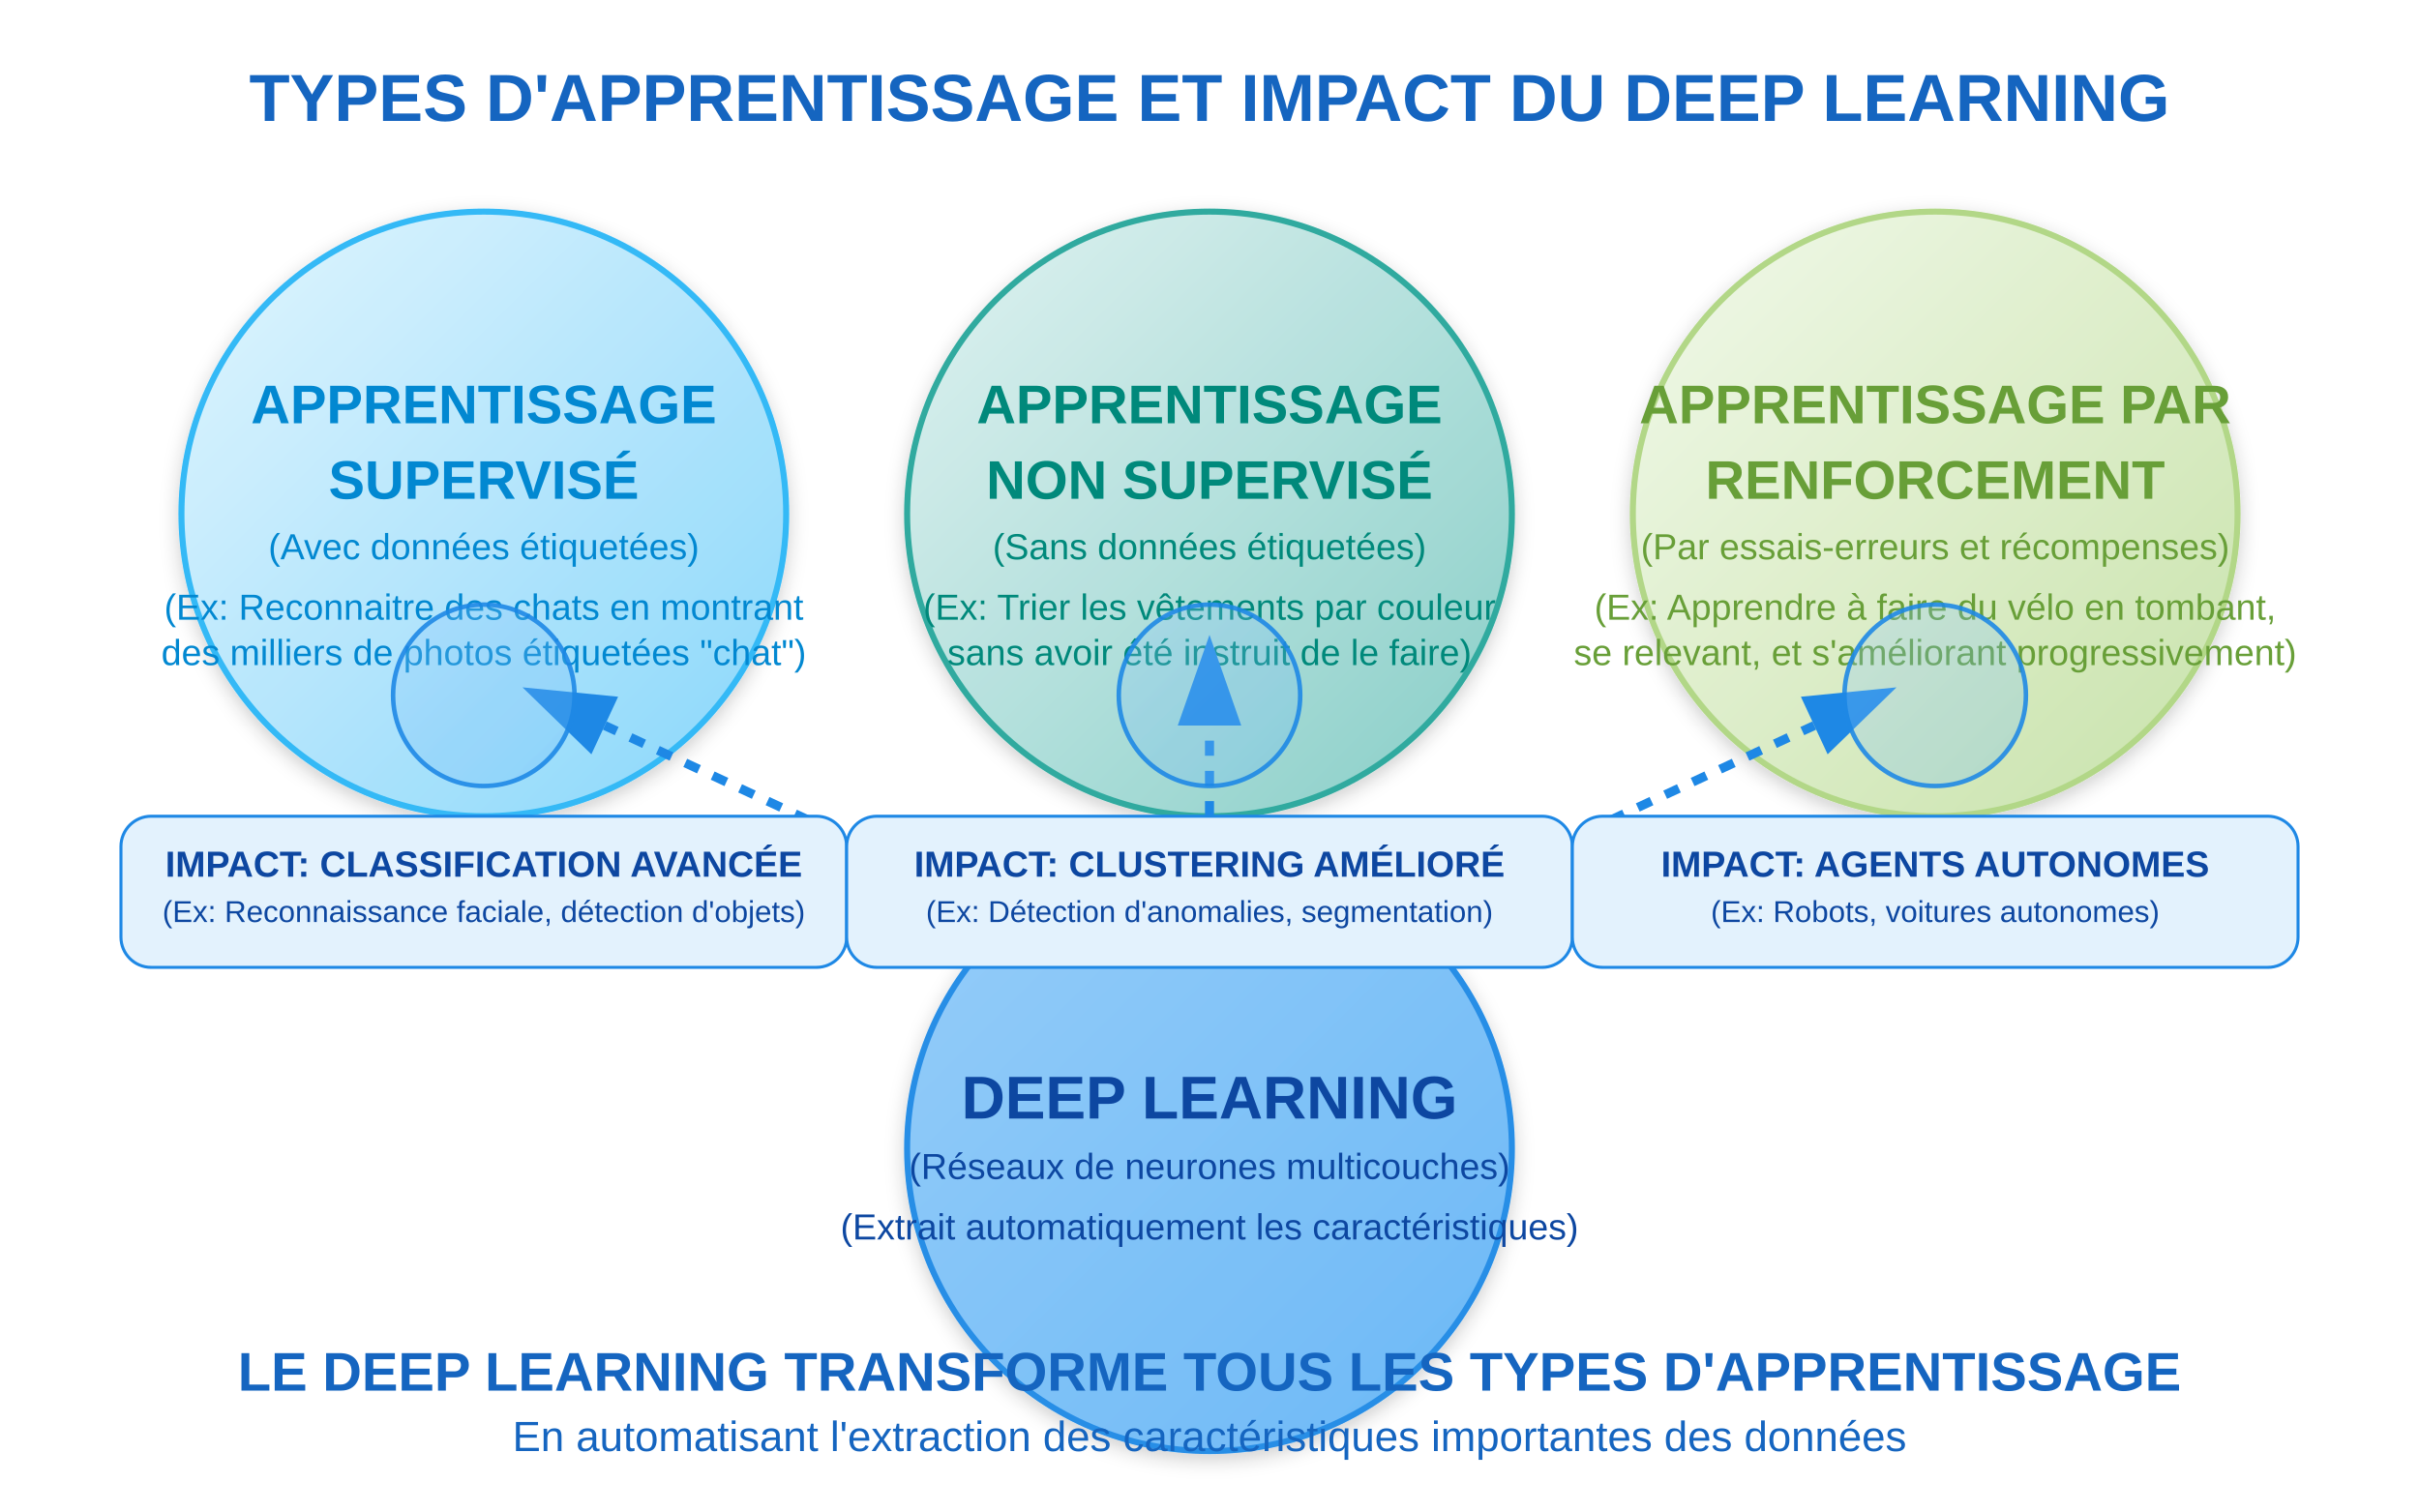
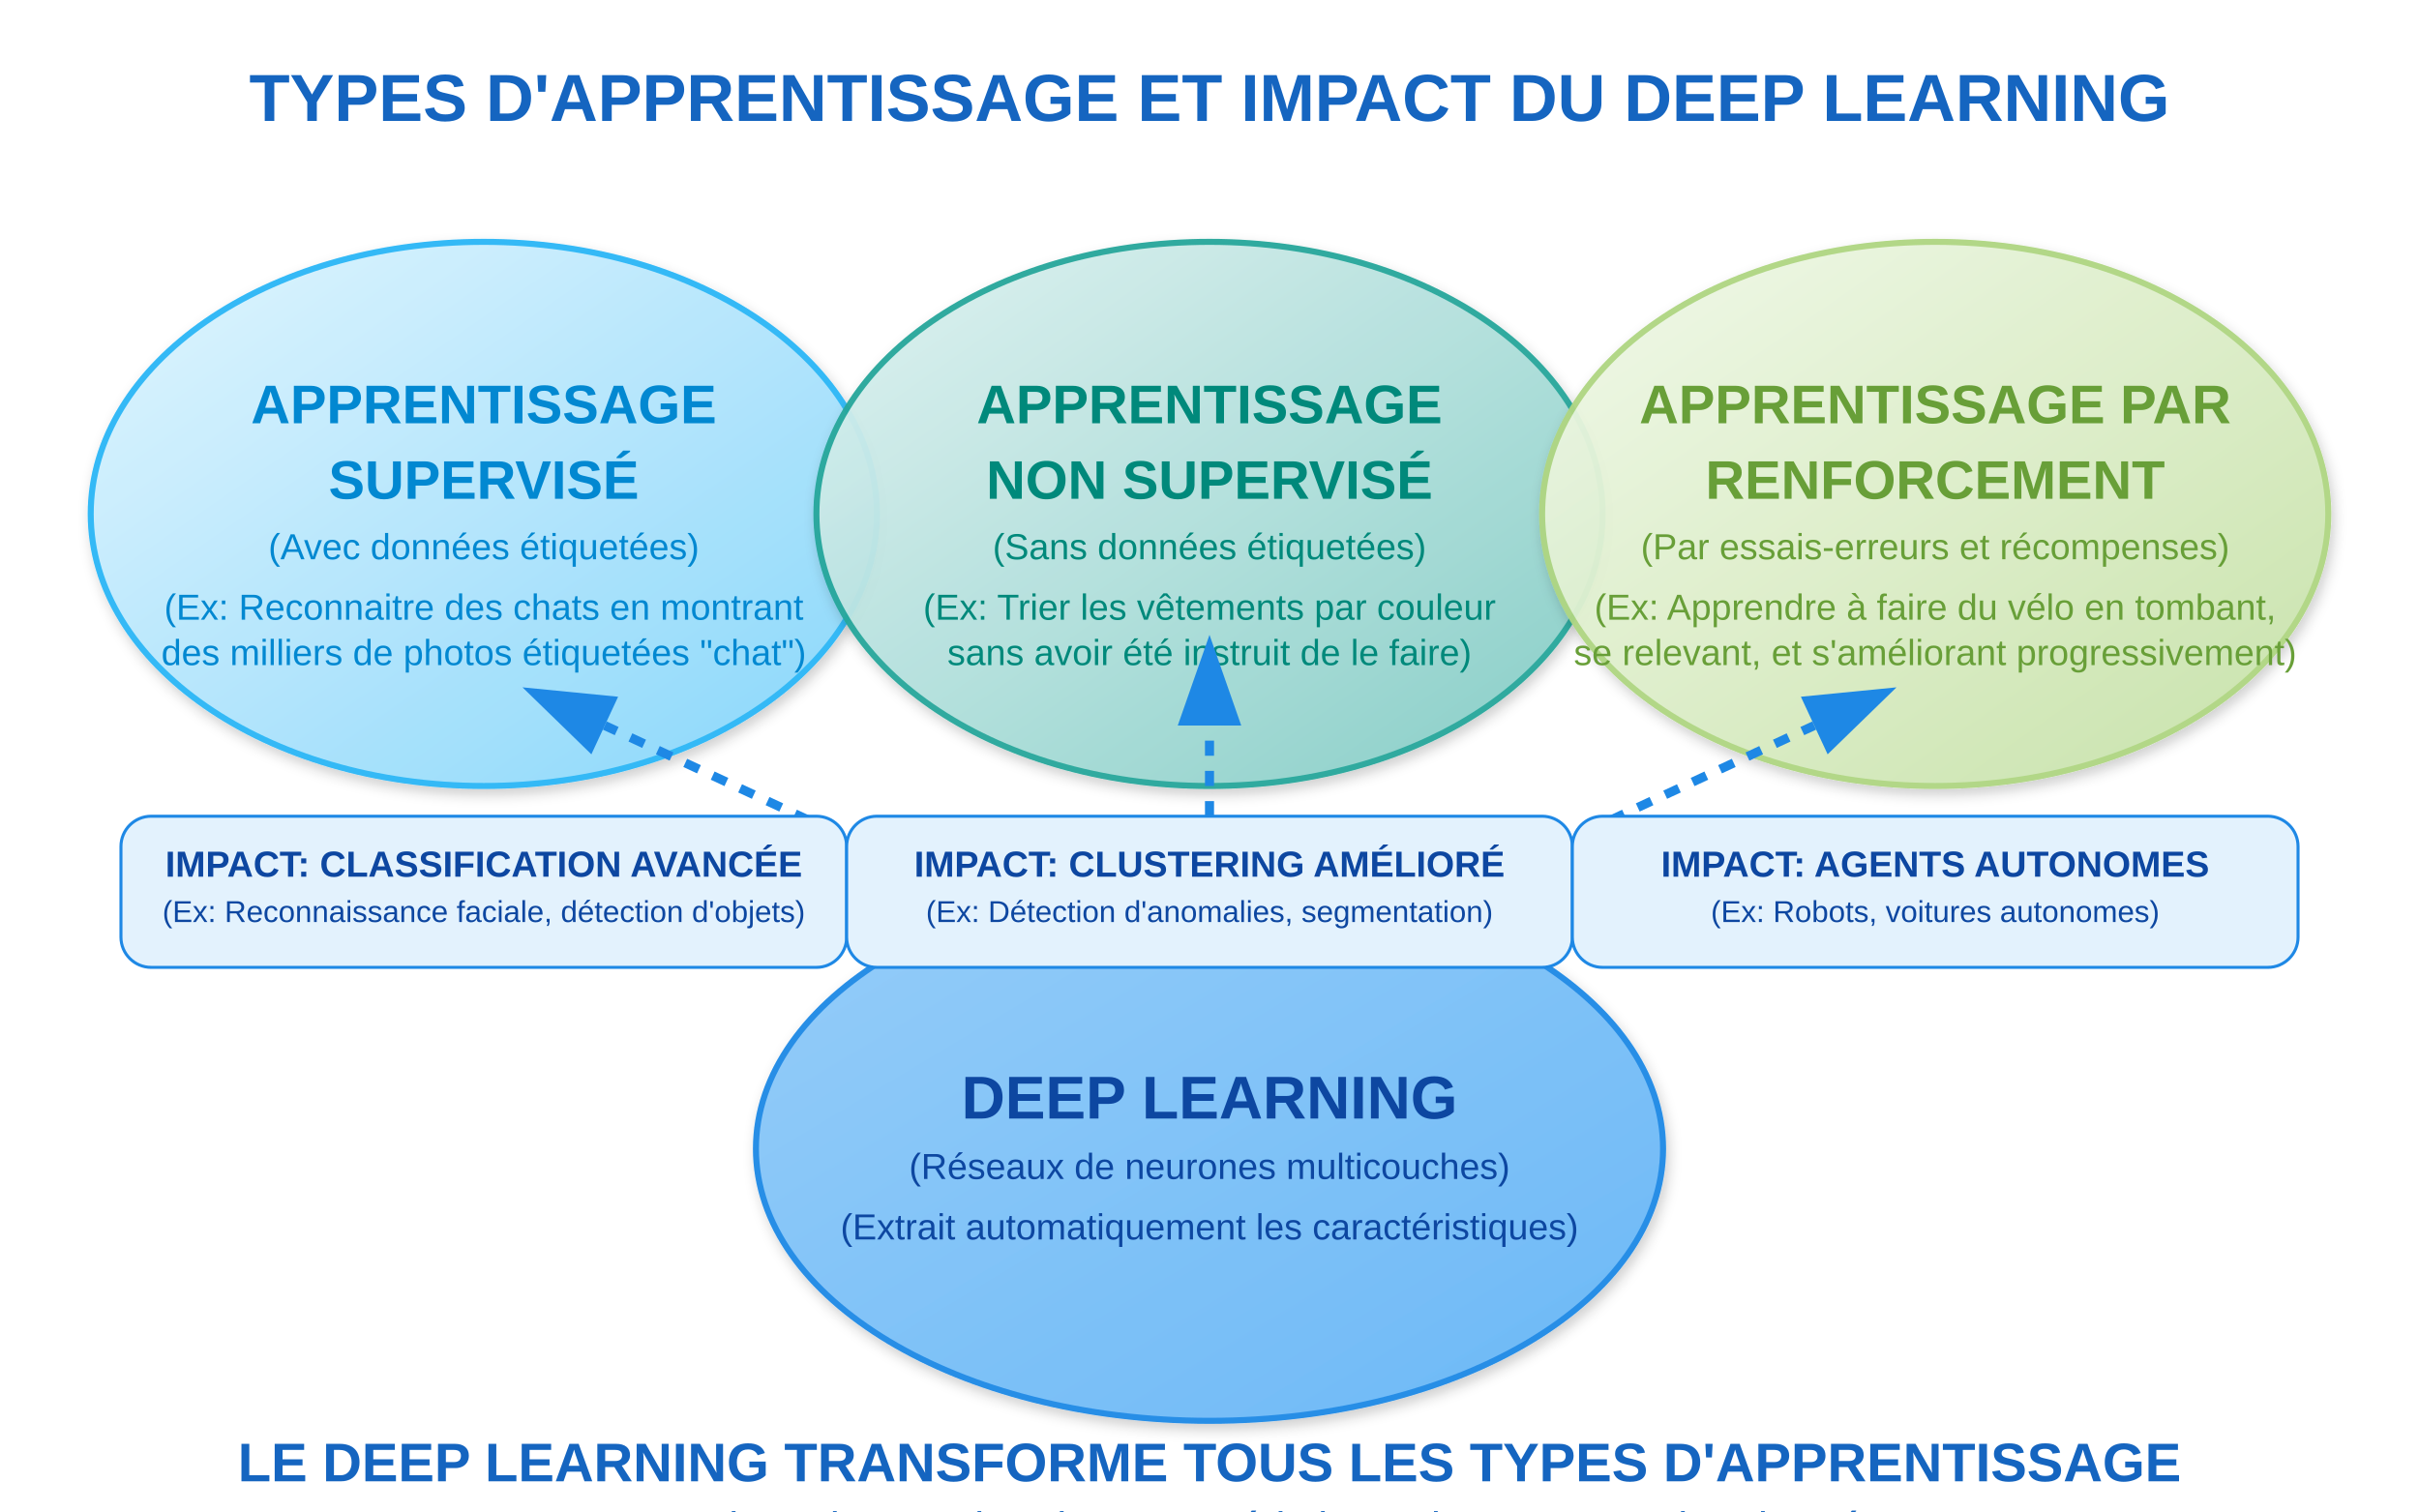
<svg xmlns="http://www.w3.org/2000/svg" width="800" height="500">
  <defs>
    <linearGradient id="supervised-gradient" x1="0%" y1="0%" x2="100%" y2="100%">
      <stop offset="0%" stop-color="#E1F5FE" />
      <stop offset="100%" stop-color="#81D4FA" />
    </linearGradient>
    <linearGradient id="unsupervised-gradient" x1="0%" y1="0%" x2="100%" y2="100%">
      <stop offset="0%" stop-color="#E0F2F1" />
      <stop offset="100%" stop-color="#80CBC4" />
    </linearGradient>
    <linearGradient id="reinforcement-gradient" x1="0%" y1="0%" x2="100%" y2="100%">
      <stop offset="0%" stop-color="#F1F8E9" />
      <stop offset="100%" stop-color="#C5E1A5" />
    </linearGradient>
    <linearGradient id="dl-gradient" x1="0%" y1="0%" x2="100%" y2="100%">
      <stop offset="0%" stop-color="#90CAF9" />
      <stop offset="100%" stop-color="#64B5F6" />
    </linearGradient>
    <linearGradient id="dl-impact-gradient" x1="0%" y1="0%" x2="100%" y2="100%">
      <stop offset="0%" stop-color="#90CAF9" stop-opacity="0.3" />
      <stop offset="100%" stop-color="#64B5F6" stop-opacity="0.3" />
    </linearGradient>
  </defs>
  <filter id="shadow" x="-20%" y="-20%" width="140%" height="140%">
-     <feDropShadow dx="0" dy="2" stdDeviation="3" flood-opacity="0.2" />
+     <feDropShadow dx="1" dy="2" stdDeviation="2" flood-opacity="0.2" />
  </filter>
  <text x="400" y="40" font-family="Arial, sans-serif" font-size="22" font-weight="bold" text-anchor="middle" fill="#1565C0">TYPES D'APPRENTISSAGE ET IMPACT DU DEEP LEARNING</text>
-   <circle cx="160" cy="170" r="100" fill="url(#supervised-gradient)" opacity="0.95" stroke="#29B6F6" stroke-width="2" filter="url(#shadow)" />
-   <circle cx="400" cy="170" r="100" fill="url(#unsupervised-gradient)" opacity="0.95" stroke="#26A69A" stroke-width="2" filter="url(#shadow)" />
-   <circle cx="640" cy="170" r="100" fill="url(#reinforcement-gradient)" opacity="0.95" stroke="#AED581" stroke-width="2" filter="url(#shadow)" />
+   <ellipse cx="160" cy="170" rx="130" ry="90" fill="url(#supervised-gradient)" opacity="0.95" stroke="#29B6F6" stroke-width="2" filter="url(#shadow)" />
+   <ellipse cx="400" cy="170" rx="130" ry="90" fill="url(#unsupervised-gradient)" opacity="0.95" stroke="#26A69A" stroke-width="2" filter="url(#shadow)" />
+   <ellipse cx="640" cy="170" rx="130" ry="90" fill="url(#reinforcement-gradient)" opacity="0.95" stroke="#AED581" stroke-width="2" filter="url(#shadow)" />
  <text x="160" y="140" font-family="Arial, sans-serif" font-size="18" font-weight="bold" text-anchor="middle" fill="#0288D1">APPRENTISSAGE</text>
  <text x="160" y="165" font-family="Arial, sans-serif" font-size="18" font-weight="bold" text-anchor="middle" fill="#0288D1">SUPERVISÉ</text>
  <text x="160" y="185" font-family="Arial, sans-serif" font-size="12" text-anchor="middle" fill="#0288D1">(Avec données étiquetées)</text>
  <text x="160" y="205" font-family="Arial, sans-serif" font-size="12" text-anchor="middle" fill="#0288D1">(Ex: Reconnaitre des chats en montrant</text>
  <text x="160" y="220" font-family="Arial, sans-serif" font-size="12" text-anchor="middle" fill="#0288D1">des milliers de photos étiquetées "chat")</text>
  <text x="400" y="140" font-family="Arial, sans-serif" font-size="18" font-weight="bold" text-anchor="middle" fill="#00897B">APPRENTISSAGE</text>
  <text x="400" y="165" font-family="Arial, sans-serif" font-size="18" font-weight="bold" text-anchor="middle" fill="#00897B">NON SUPERVISÉ</text>
  <text x="400" y="185" font-family="Arial, sans-serif" font-size="12" text-anchor="middle" fill="#00897B">(Sans données étiquetées)</text>
  <text x="400" y="205" font-family="Arial, sans-serif" font-size="12" text-anchor="middle" fill="#00897B">(Ex: Trier les vêtements par couleur</text>
  <text x="400" y="220" font-family="Arial, sans-serif" font-size="12" text-anchor="middle" fill="#00897B">sans avoir été instruit de le faire)</text>
  <text x="640" y="140" font-family="Arial, sans-serif" font-size="18" font-weight="bold" text-anchor="middle" fill="#689F38">APPRENTISSAGE PAR</text>
  <text x="640" y="165" font-family="Arial, sans-serif" font-size="18" font-weight="bold" text-anchor="middle" fill="#689F38">RENFORCEMENT</text>
  <text x="640" y="185" font-family="Arial, sans-serif" font-size="12" text-anchor="middle" fill="#689F38">(Par essais-erreurs et récompenses)</text>
  <text x="640" y="205" font-family="Arial, sans-serif" font-size="12" text-anchor="middle" fill="#689F38">(Ex: Apprendre à faire du vélo en tombant,</text>
  <text x="640" y="220" font-family="Arial, sans-serif" font-size="12" text-anchor="middle" fill="#689F38">se relevant, et s'améliorant progressivement)</text>
-   <circle cx="400" cy="380" r="100" fill="url(#dl-gradient)" opacity="0.95" stroke="#1E88E5" stroke-width="2" filter="url(#shadow)" />
+   <ellipse cx="400" cy="380" rx="150" ry="90" fill="url(#dl-gradient)" opacity="0.95" stroke="#1E88E5" stroke-width="2" filter="url(#shadow)" />
  <text x="400" y="370" font-family="Arial, sans-serif" font-size="20" font-weight="bold" text-anchor="middle" fill="#0D47A1">DEEP LEARNING</text>
  <text x="400" y="390" font-family="Arial, sans-serif" font-size="12" text-anchor="middle" fill="#0D47A1">(Réseaux de neurones multicouches)</text>
  <text x="400" y="410" font-family="Arial, sans-serif" font-size="12" text-anchor="middle" fill="#0D47A1">(Extrait automatiquement les caractéristiques)</text>
  <defs>
    <marker id="arrowhead" markerWidth="10" markerHeight="7" refX="0" refY="3.5" orient="auto">
      <polygon points="0 0, 10 3.5, 0 7" fill="#1E88E5" />
    </marker>
  </defs>
  <line x1="340" y1="305" x2="200" y2="240" stroke="#1E88E5" stroke-width="3" stroke-dasharray="5,5" marker-end="url(#arrowhead)" />
-   <line x1="400" y1="280" x2="400" y2="240" stroke="#1E88E5" stroke-width="3" stroke-dasharray="5,5" marker-end="url(#arrowhead)" />
+   <line x1="400" y1="290" x2="400" y2="240" stroke="#1E88E5" stroke-width="3" stroke-dasharray="5,5" marker-end="url(#arrowhead)" />
  <line x1="460" y1="305" x2="600" y2="240" stroke="#1E88E5" stroke-width="3" stroke-dasharray="5,5" marker-end="url(#arrowhead)" />
-   <circle cx="160" cy="230" r="30" fill="url(#dl-impact-gradient)" opacity="0.9" stroke="#1E88E5" stroke-width="1.5" />
-   <circle cx="400" cy="230" r="30" fill="url(#dl-impact-gradient)" opacity="0.9" stroke="#1E88E5" stroke-width="1.5" />
-   <circle cx="640" cy="230" r="30" fill="url(#dl-impact-gradient)" opacity="0.9" stroke="#1E88E5" stroke-width="1.5" />
  <rect x="40" y="270" width="240" height="50" rx="10" ry="10" fill="#E3F2FD" stroke="#1E88E5" stroke-width="1" />
  <text x="160" y="290" font-family="Arial, sans-serif" font-size="12" font-weight="bold" text-anchor="middle" fill="#0D47A1">IMPACT: CLASSIFICATION AVANCÉE</text>
  <text x="160" y="305" font-family="Arial, sans-serif" font-size="10" text-anchor="middle" fill="#0D47A1">(Ex: Reconnaissance faciale, détection d'objets)</text>
  <rect x="280" y="270" width="240" height="50" rx="10" ry="10" fill="#E3F2FD" stroke="#1E88E5" stroke-width="1" />
  <text x="400" y="290" font-family="Arial, sans-serif" font-size="12" font-weight="bold" text-anchor="middle" fill="#0D47A1">IMPACT: CLUSTERING AMÉLIORÉ</text>
  <text x="400" y="305" font-family="Arial, sans-serif" font-size="10" text-anchor="middle" fill="#0D47A1">(Ex: Détection d'anomalies, segmentation)</text>
  <rect x="520" y="270" width="240" height="50" rx="10" ry="10" fill="#E3F2FD" stroke="#1E88E5" stroke-width="1" />
  <text x="640" y="290" font-family="Arial, sans-serif" font-size="12" font-weight="bold" text-anchor="middle" fill="#0D47A1">IMPACT: AGENTS AUTONOMES</text>
  <text x="640" y="305" font-family="Arial, sans-serif" font-size="10" text-anchor="middle" fill="#0D47A1">(Ex: Robots, voitures autonomes)</text>
-   <text x="400" y="460" font-family="Arial, sans-serif" font-size="18" font-weight="bold" text-anchor="middle" fill="#1565C0">LE DEEP LEARNING TRANSFORME TOUS LES TYPES D'APPRENTISSAGE</text>
-   <text x="400" y="480" font-family="Arial, sans-serif" font-size="14" text-anchor="middle" fill="#1565C0">En automatisant l'extraction des caractéristiques importantes des données</text>
+   <text x="400" y="490" font-family="Arial, sans-serif" font-size="18" font-weight="bold" text-anchor="middle" fill="#1565C0">LE DEEP LEARNING TRANSFORME TOUS LES TYPES D'APPRENTISSAGE</text>
+   <text x="400" y="510" font-family="Arial, sans-serif" font-size="14" text-anchor="middle" fill="#1565C0">En automatisant l'extraction des caractéristiques importantes des données</text>
</svg>
